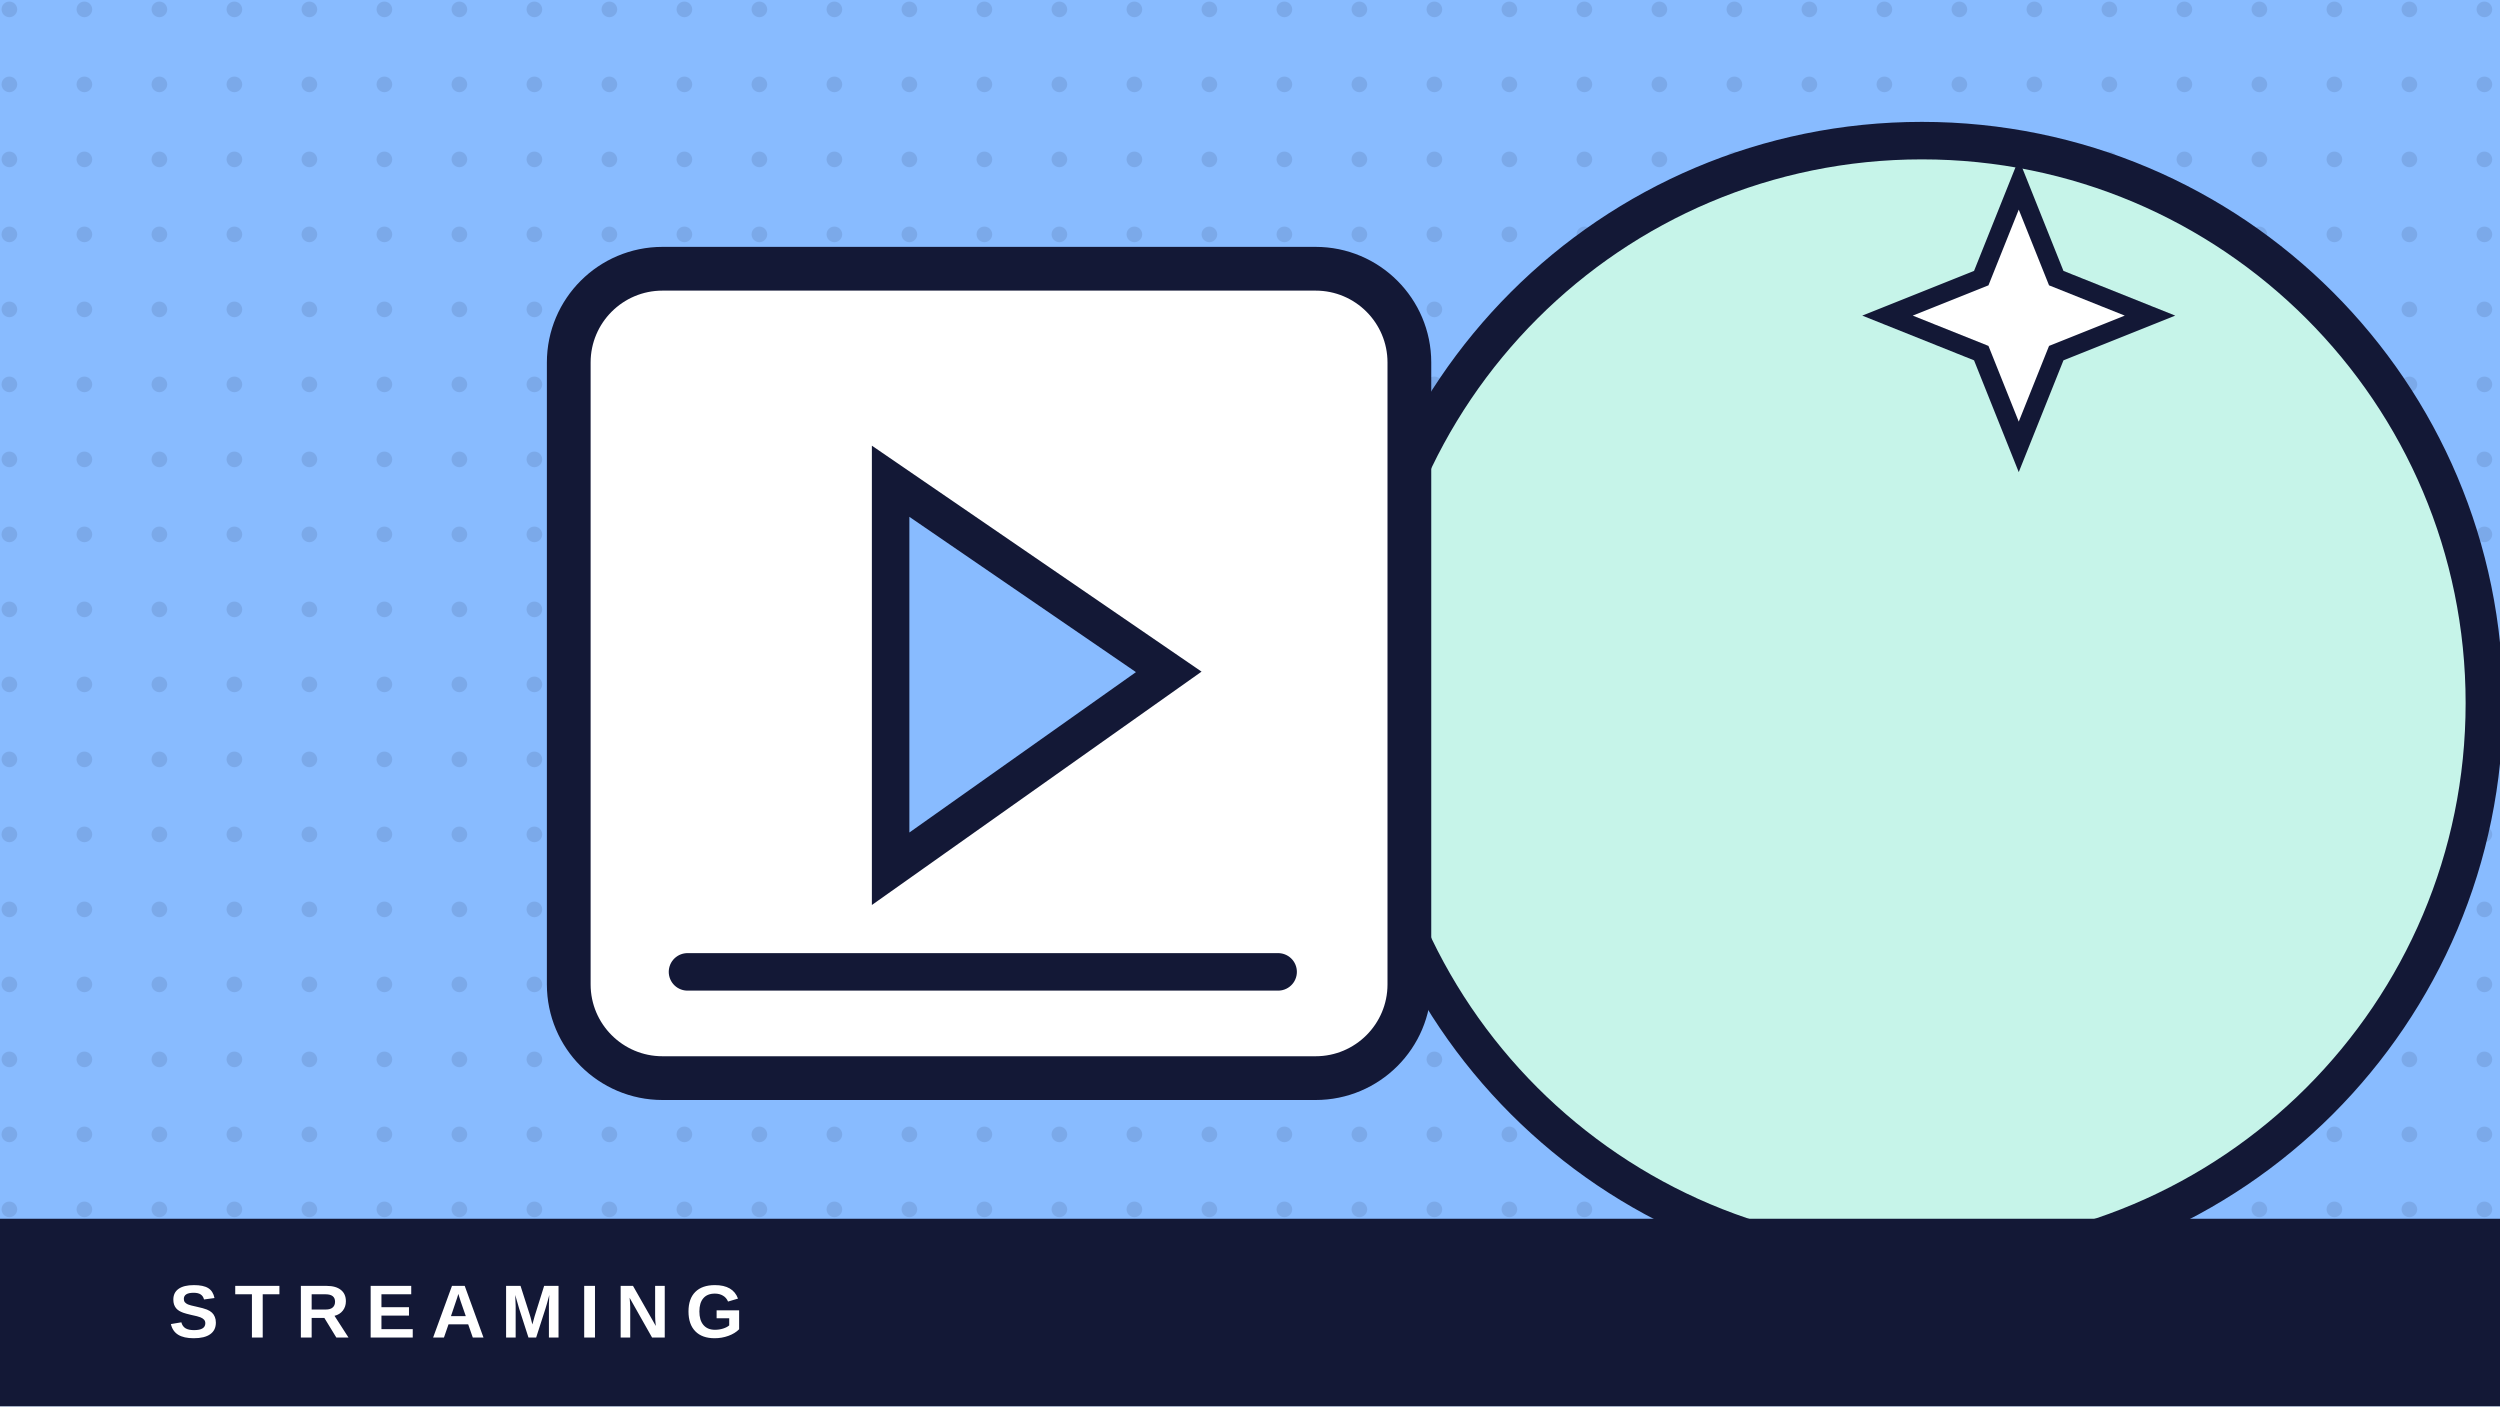
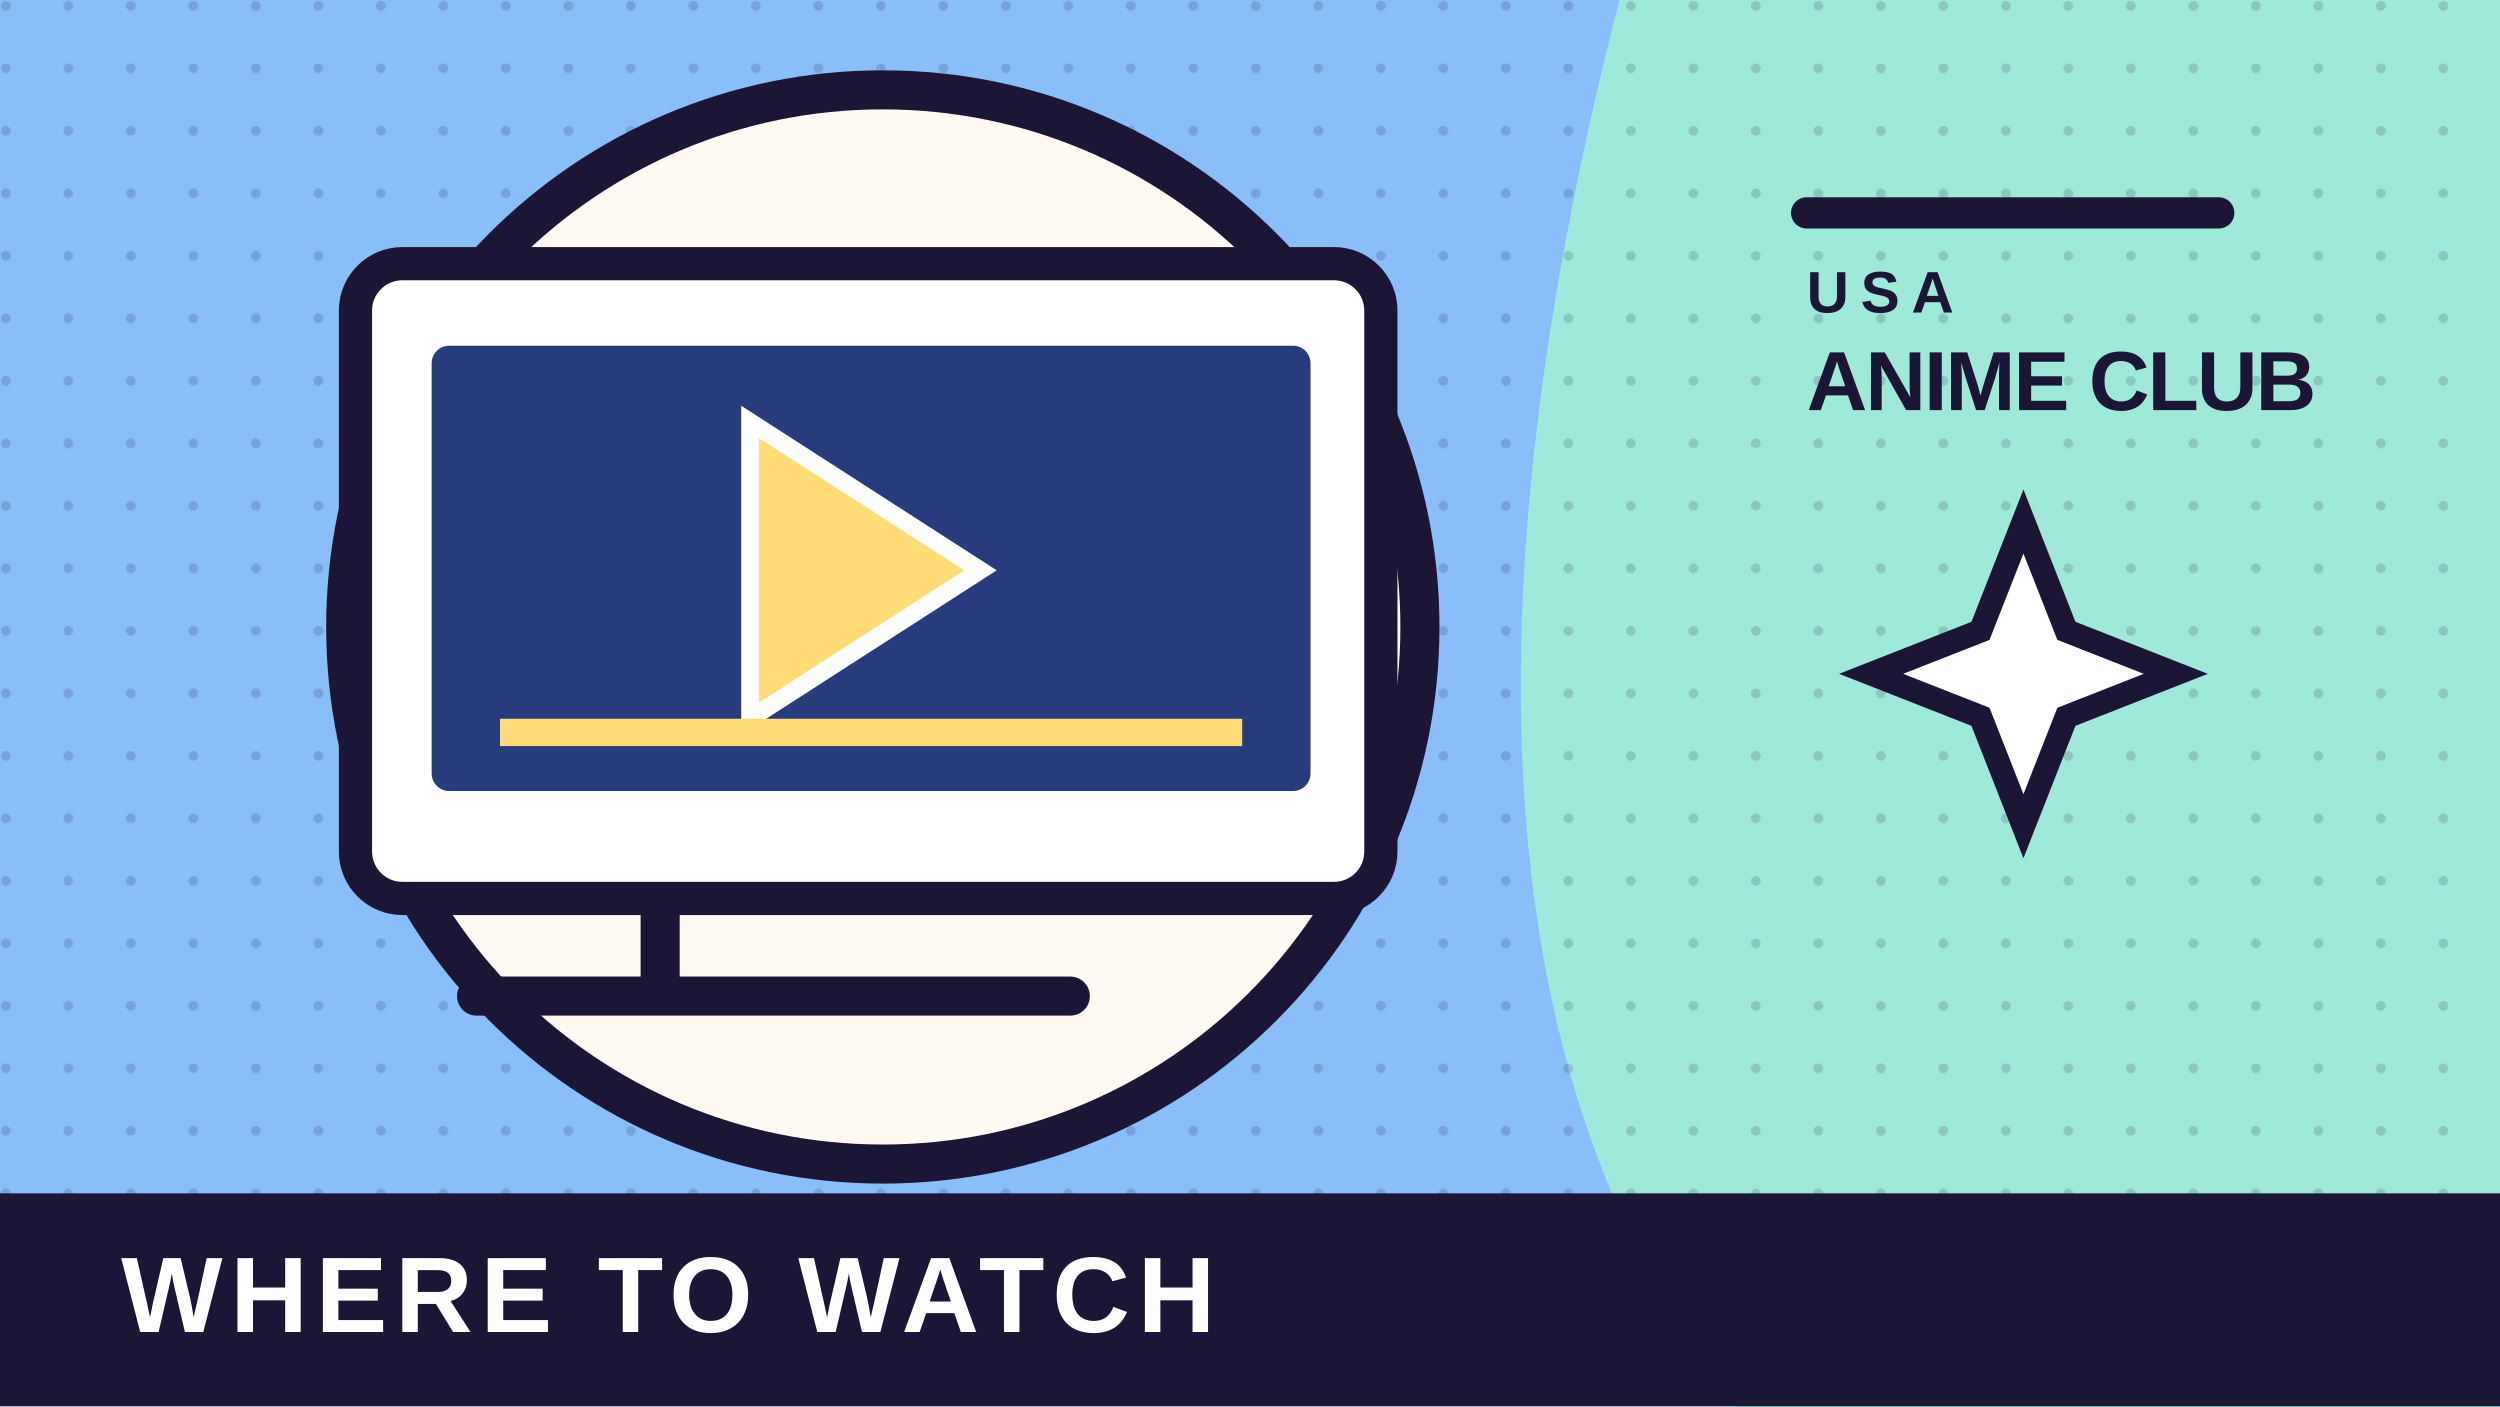
- <svg xmlns="http://www.w3.org/2000/svg" viewBox="0 0 800 450" role="img" aria-labelledby="title desc">
+ <svg xmlns="http://www.w3.org/2000/svg" viewBox="0 0 1280 720" role="img" aria-labelledby="t d">
  <defs>
-     <pattern id="dots" width="24" height="24" patternUnits="userSpaceOnUse">
-       <circle cx="3" cy="3" r="2.5" fill="#131836" opacity=".11" />
+     <pattern id="p" width="32" height="32" patternUnits="userSpaceOnUse">
+       <circle cx="3" cy="3" r="2.5" fill="#1b1635" opacity=".16" />
    </pattern>
  </defs>
-   <rect width="800" height="450" fill="#88bbff" />
-   <rect width="800" height="450" fill="url(#dots)" />
-   <circle cx="615" cy="225" r="180" fill="#c6f4e9" stroke="#131836" stroke-width="12" />
-   <g transform="translate(40 0)">
-     <rect x="142" y="86" width="269" height="259" rx="30" fill="#ffffff" stroke="#131836" stroke-width="14" />
-     <polygon points="245,154 245,278 334,215" fill="#88bbff" stroke="#131836" stroke-width="12" />
-     <path d="M180 311h189" stroke="#131836" stroke-width="12" stroke-linecap="round" />
+   <rect width="1280" height="720" fill="#8abef9" />
+   <path d="M870-140h590v900H925Q663 500 870-140Z" fill="#9fe9db" />
+   <rect width="1280" height="720" fill="url(#p)" />
+   <circle cx="452" cy="321" r="275" fill="#fff9f3" stroke="#1b1635" stroke-width="20" />
+   <g transform="translate(-8 0) scale(1.0)">
+     <rect x="190" y="135" width="525" height="325" rx="24" fill="white" stroke="#1b1635" stroke-width="17" />
+     <rect x="229" y="177" width="450" height="228" rx="9" fill="#283b7d" />
+     <path d="m392 216 118 76-118 76Z" fill="#ffdc75" stroke="white" stroke-width="9" />
+     <path d="M346 463v47m-94 0h304" stroke="#1b1635" stroke-width="20" stroke-linecap="round" />
+     <path d="M264 375h380" stroke="#ffdc75" stroke-width="14" />
  </g>
-   <path d="M0 390h800v60H0" fill="#131836" />
-   <text x="54" y="428" fill="#ffffff" font-family="Arial,sans-serif" font-weight="800" letter-spacing="5" font-size="24">STREAMING</text>
-   <path d="m646 59 12 30 30 12-30 12-12 30-12-30-30-12 30-12z" fill="#ffffff" stroke="#131836" stroke-width="6" />
+   <path d="M925 109h211" stroke="#1b1635" stroke-width="16" stroke-linecap="round" />
+   <text x="925" y="160" fill="#1b1635" font-family="Arial,sans-serif" font-size="30" font-weight="900" letter-spacing="6">USA</text>
+   <text x="925" y="210" fill="#1b1635" font-family="Arial,sans-serif" font-size="43" font-weight="900" letter-spacing="-1">ANIME CLUB</text>
+   <path d="m1036 267 22 56 56 22-56 22-22 56-22-56-56-22 56-22Z" fill="#fff" stroke="#1b1635" stroke-width="12" />
+   <rect y="611" width="1280" height="109" fill="#1b1635" />
+   <text x="62" y="682" font-family="Arial,sans-serif" font-size="55" font-weight="900" letter-spacing="4" fill="#fff">WHERE TO WATCH</text>
</svg>
